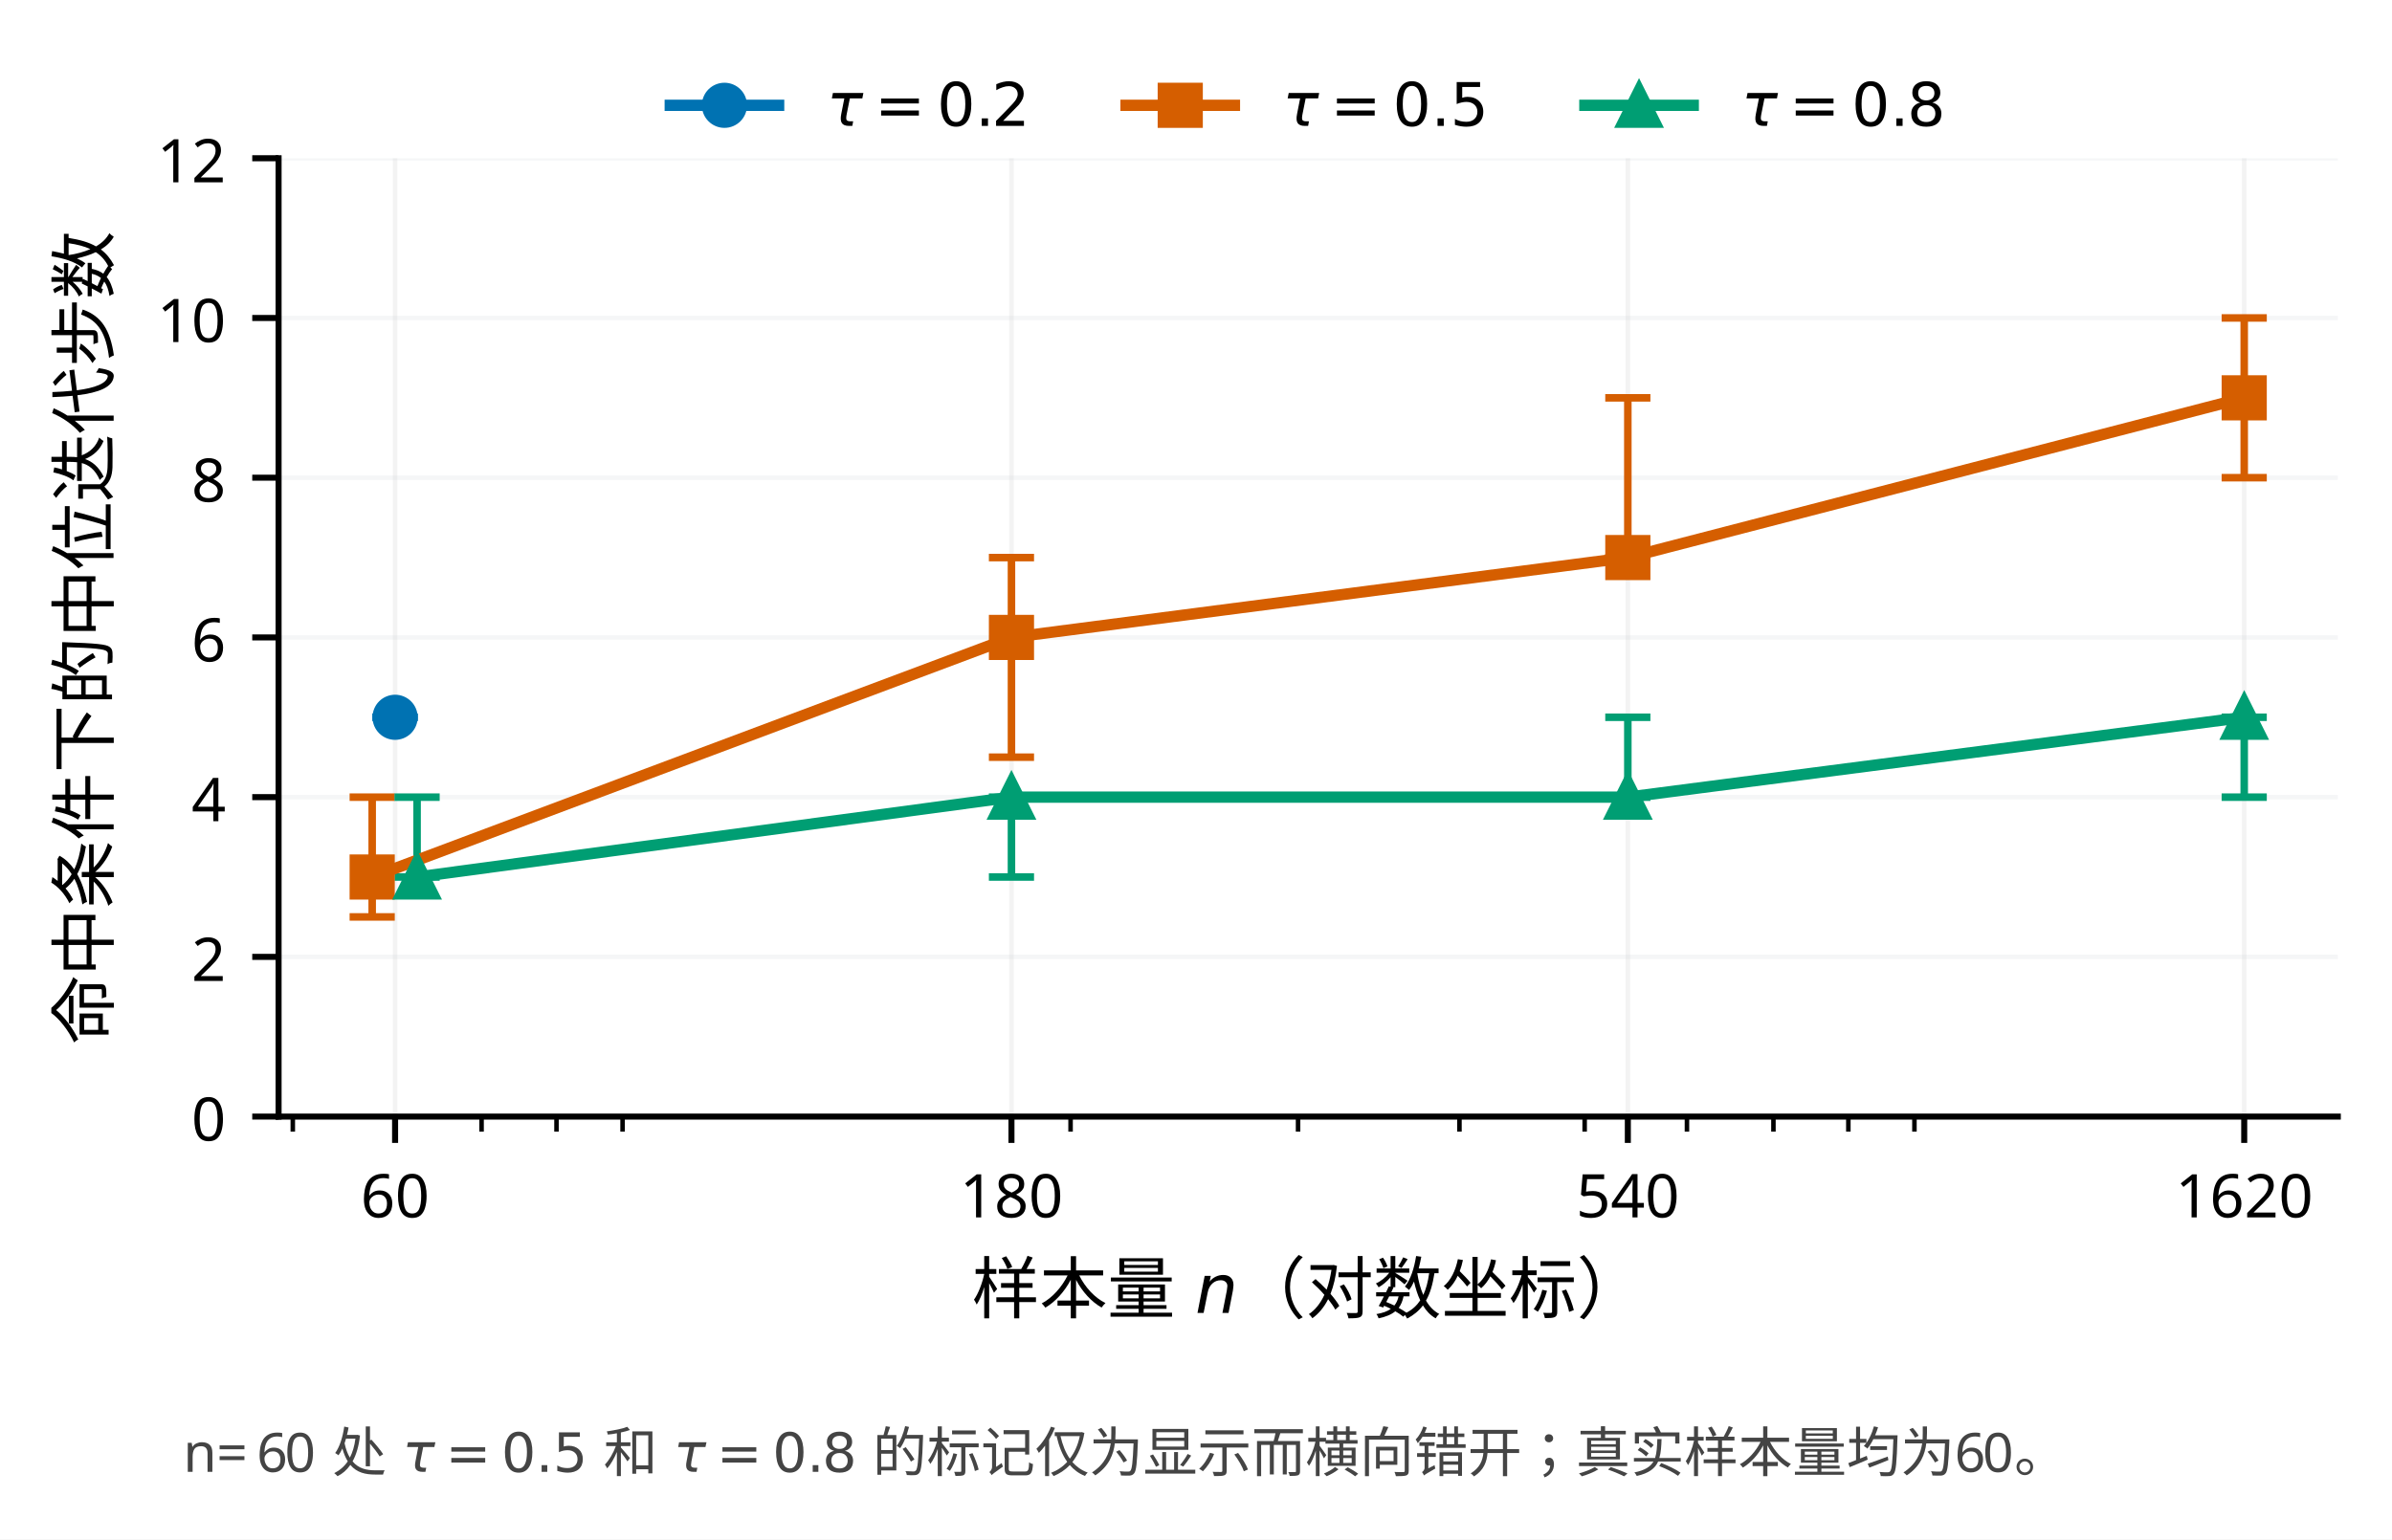
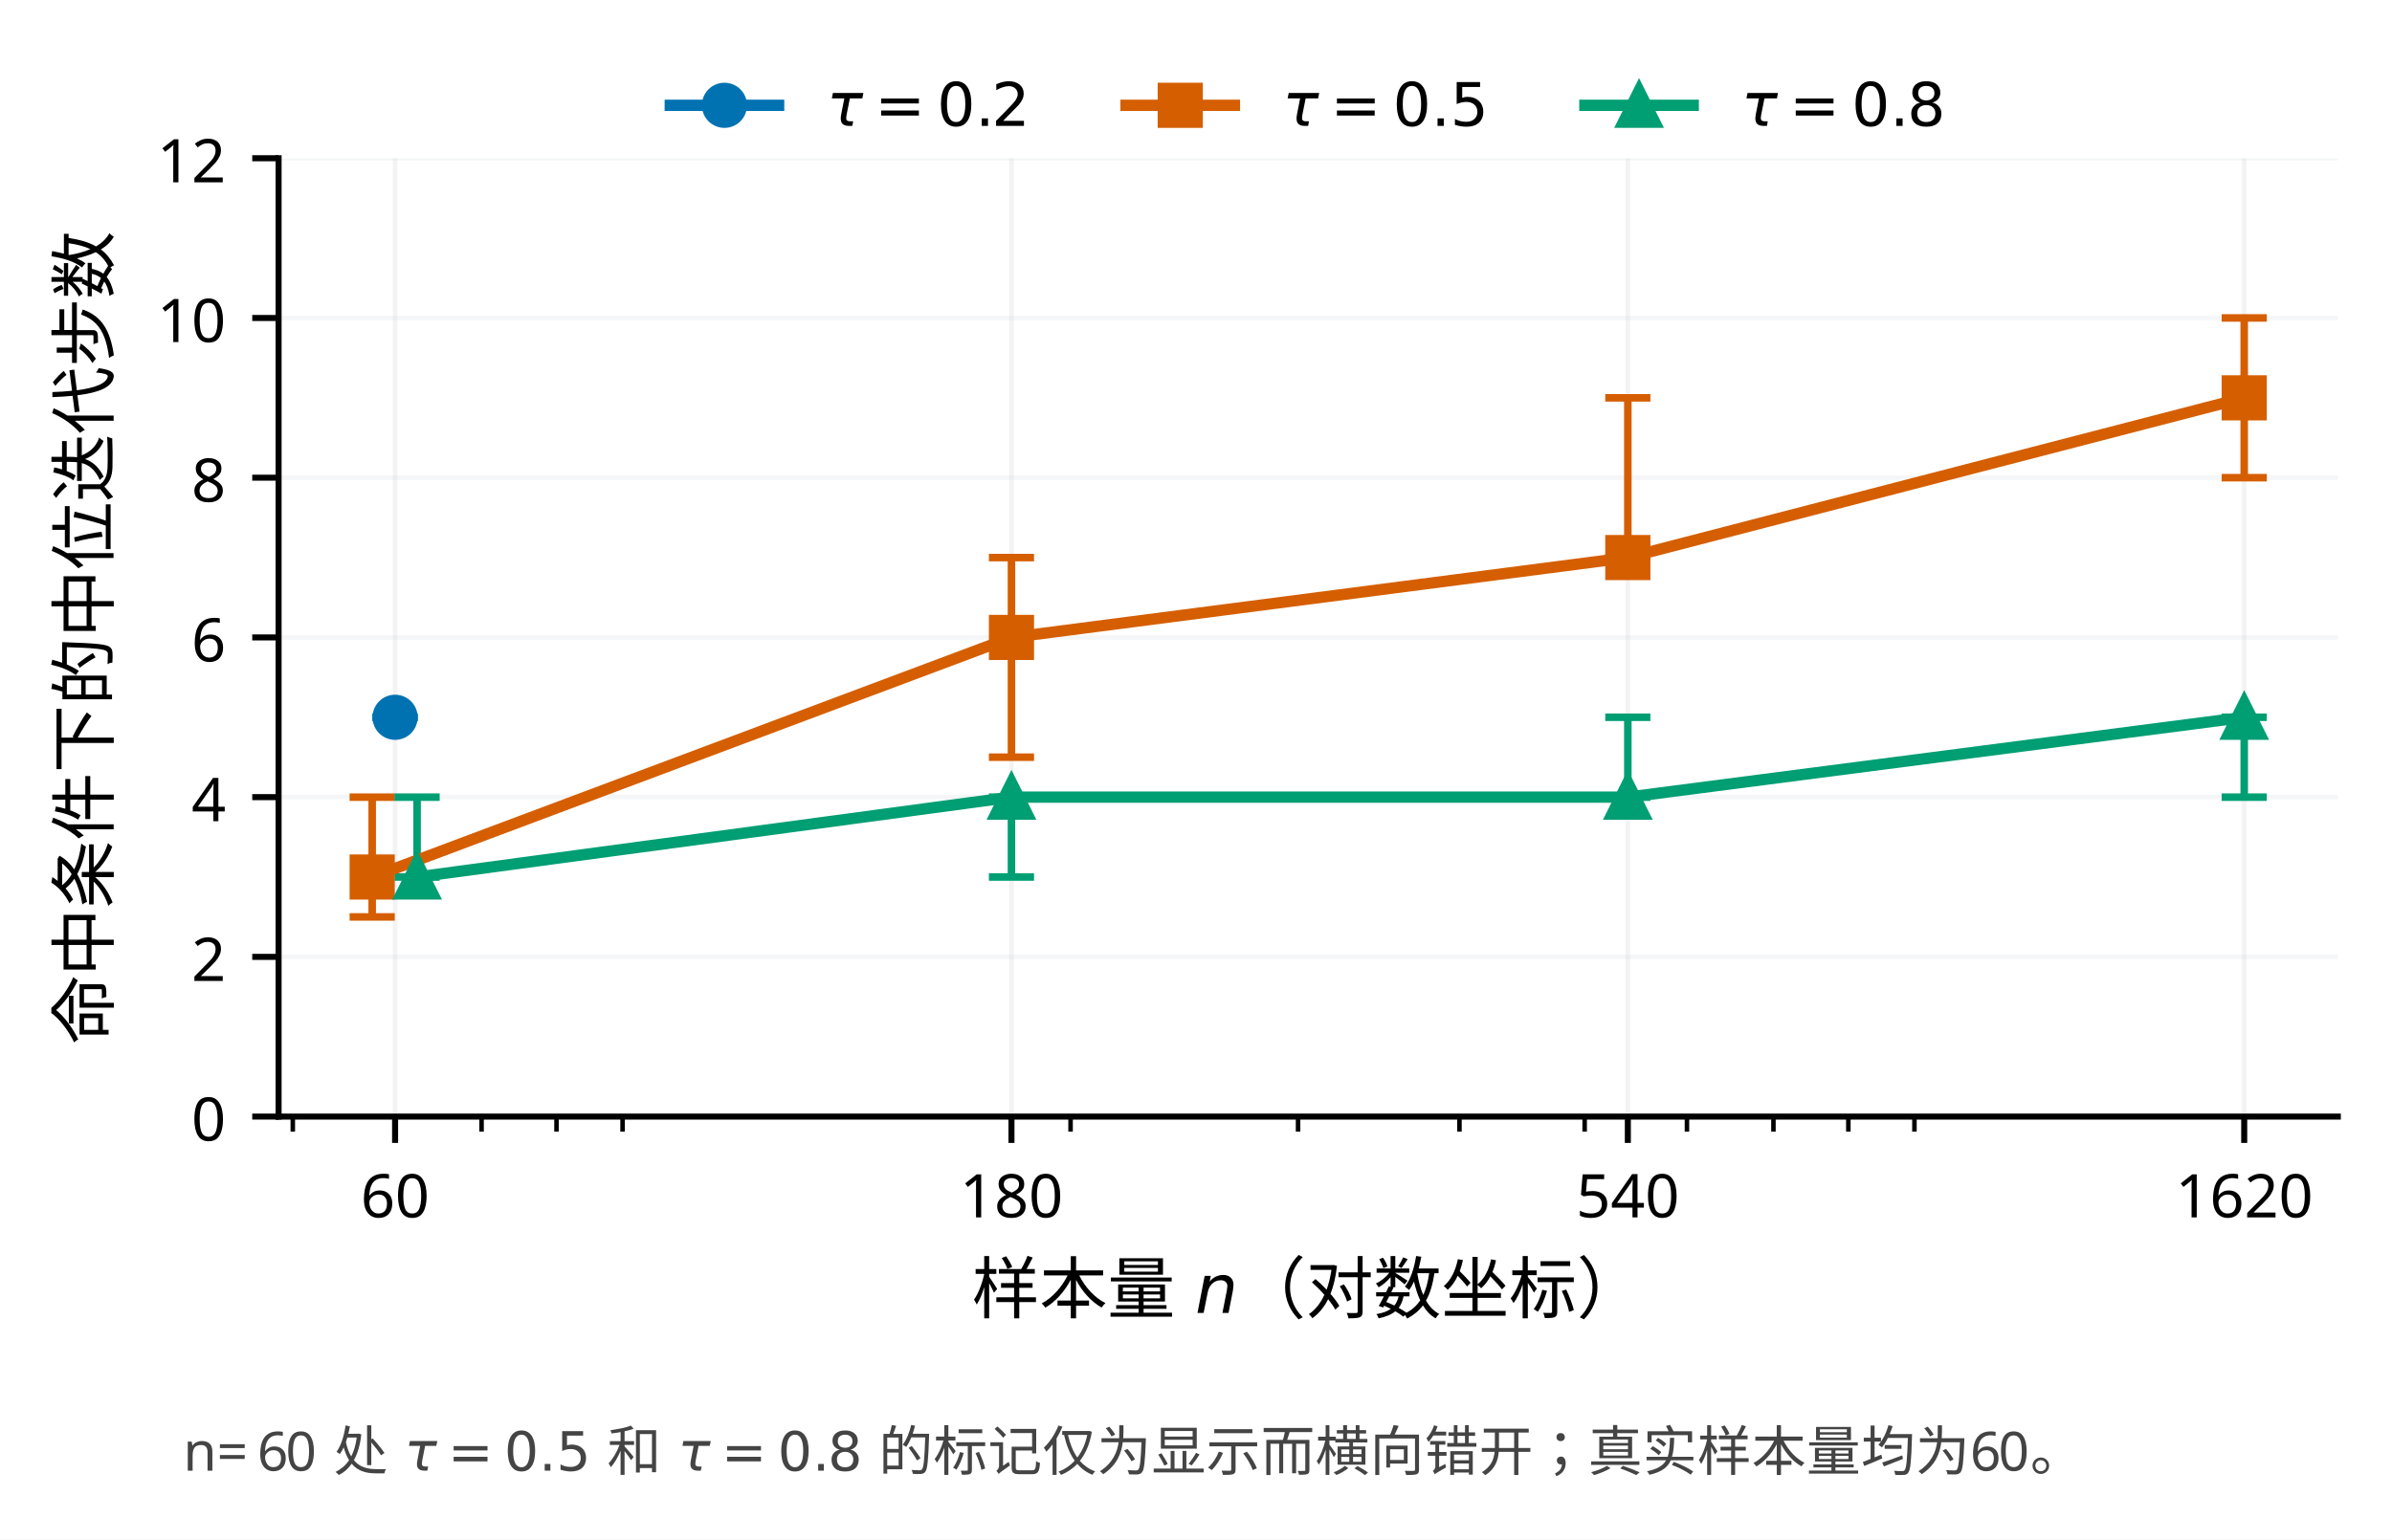
<svg xmlns="http://www.w3.org/2000/svg" xmlns:xlink="http://www.w3.org/1999/xlink" width="317.814pt" height="204.603pt" viewBox="0 0 317.814 204.603" version="1.1">
  <defs>
    <style type="text/css">*{stroke-linejoin: round; stroke-linecap: butt}</style>
  </defs>
  <g id="figure_1">
    <g id="patch_1">
      <path d="M 0 204.603  L 317.814 204.603  L 317.814 0  L 0 0  z " style="fill: #ffffff" />
    </g>
    <g id="axes_1">
      <g id="patch_2">
        <path d="M 37.014 148.4  L 310.614 148.4  L 310.614 21.032  L 37.014 21.032  z " style="fill: #ffffff" />
      </g>
      <g id="matplotlib.axis_1">
        <g id="xtick_1">
          <g id="line2d_1">
-             <path d="M 52.494 148.4  L 52.494 21.032  " clip-path="url(#p881d6d5d20)" style="fill: none; stroke: #b0b0b0; stroke-opacity: 0.16; stroke-width: 0.6; stroke-linecap: square" />
+             <path d="M 52.494 148.4  L 52.494 21.032  " clip-path="url(#p12d67bc6eb)" style="fill: none; stroke: #b0b0b0; stroke-opacity: 0.16; stroke-width: 0.6; stroke-linecap: square" />
          </g>
          <g id="line2d_2">
            <defs>
-               <path id="md33f09dabe" d="M 0 0  L 0 3.5  " style="stroke: #000000; stroke-width: 0.8" />
+               <path id="m58e7861f72" d="M 0 0  L 0 3.5  " style="stroke: #000000; stroke-width: 0.8" />
            </defs>
            <g>
-               <use xlink:href="#md33f09dabe" x="52.494" y="148.4" style="stroke: #000000; stroke-width: 0.8" />
+               <use xlink:href="#m58e7861f72" x="52.494" y="148.4" style="stroke: #000000; stroke-width: 0.8" />
            </g>
          </g>
          <g id="text_1">
            <text style="font-size: 8px; font-family: 'Microsoft YaHei'; text-anchor: middle" x="52.494" y="161.795" transform="rotate(-0 52.49361 161.7945)">60</text>
          </g>
        </g>
        <g id="xtick_2">
          <g id="line2d_3">
-             <path d="M 134.388 148.4  L 134.388 21.032  " clip-path="url(#p881d6d5d20)" style="fill: none; stroke: #b0b0b0; stroke-opacity: 0.16; stroke-width: 0.6; stroke-linecap: square" />
+             <path d="M 134.388 148.4  L 134.388 21.032  " clip-path="url(#p12d67bc6eb)" style="fill: none; stroke: #b0b0b0; stroke-opacity: 0.16; stroke-width: 0.6; stroke-linecap: square" />
          </g>
          <g id="line2d_4">
            <g>
-               <use xlink:href="#md33f09dabe" x="134.388" y="148.4" style="stroke: #000000; stroke-width: 0.8" />
+               <use xlink:href="#m58e7861f72" x="134.388" y="148.4" style="stroke: #000000; stroke-width: 0.8" />
            </g>
          </g>
          <g id="text_2">
            <text style="font-size: 8px; font-family: 'Microsoft YaHei'; text-anchor: middle" x="134.388" y="161.795" transform="rotate(-0 134.3884 161.7945)">180</text>
          </g>
        </g>
        <g id="xtick_3">
          <g id="line2d_5">
-             <path d="M 216.283 148.4  L 216.283 21.032  " clip-path="url(#p881d6d5d20)" style="fill: none; stroke: #b0b0b0; stroke-opacity: 0.16; stroke-width: 0.6; stroke-linecap: square" />
+             <path d="M 216.283 148.4  L 216.283 21.032  " clip-path="url(#p12d67bc6eb)" style="fill: none; stroke: #b0b0b0; stroke-opacity: 0.16; stroke-width: 0.6; stroke-linecap: square" />
          </g>
          <g id="line2d_6">
            <g>
-               <use xlink:href="#md33f09dabe" x="216.283" y="148.4" style="stroke: #000000; stroke-width: 0.8" />
+               <use xlink:href="#m58e7861f72" x="216.283" y="148.4" style="stroke: #000000; stroke-width: 0.8" />
            </g>
          </g>
          <g id="text_3">
            <text style="font-size: 8px; font-family: 'Microsoft YaHei'; text-anchor: middle" x="216.283" y="161.795" transform="rotate(-0 216.2831 161.7945)">540</text>
          </g>
        </g>
        <g id="xtick_4">
          <g id="line2d_7">
-             <path d="M 298.178 148.4  L 298.178 21.032  " clip-path="url(#p881d6d5d20)" style="fill: none; stroke: #b0b0b0; stroke-opacity: 0.16; stroke-width: 0.6; stroke-linecap: square" />
+             <path d="M 298.178 148.4  L 298.178 21.032  " clip-path="url(#p12d67bc6eb)" style="fill: none; stroke: #b0b0b0; stroke-opacity: 0.16; stroke-width: 0.6; stroke-linecap: square" />
          </g>
          <g id="line2d_8">
            <g>
-               <use xlink:href="#md33f09dabe" x="298.178" y="148.4" style="stroke: #000000; stroke-width: 0.8" />
+               <use xlink:href="#m58e7861f72" x="298.178" y="148.4" style="stroke: #000000; stroke-width: 0.8" />
            </g>
          </g>
          <g id="text_4">
            <text style="font-size: 8px; font-family: 'Microsoft YaHei'; text-anchor: middle" x="298.178" y="161.795" transform="rotate(-0 298.1779 161.7945)">1620</text>
          </g>
        </g>
        <g id="xtick_5">
          <g id="line2d_9">
            <defs>
-               <path id="mf9a92ac901" d="M 0 0  L 0 2  " style="stroke: #000000; stroke-width: 0.6" />
+               <path id="m04b118b968" d="M 0 0  L 0 2  " style="stroke: #000000; stroke-width: 0.6" />
            </defs>
            <g>
-               <use xlink:href="#mf9a92ac901" x="38.903" y="148.4" style="stroke: #000000; stroke-width: 0.6" />
+               <use xlink:href="#m04b118b968" x="38.903" y="148.4" style="stroke: #000000; stroke-width: 0.6" />
            </g>
          </g>
        </g>
        <g id="xtick_6">
          <g id="line2d_10">
            <g>
-               <use xlink:href="#mf9a92ac901" x="63.985" y="148.4" style="stroke: #000000; stroke-width: 0.6" />
+               <use xlink:href="#m04b118b968" x="63.985" y="148.4" style="stroke: #000000; stroke-width: 0.6" />
            </g>
          </g>
        </g>
        <g id="xtick_7">
          <g id="line2d_11">
            <g>
-               <use xlink:href="#mf9a92ac901" x="73.939" y="148.4" style="stroke: #000000; stroke-width: 0.6" />
+               <use xlink:href="#m04b118b968" x="73.939" y="148.4" style="stroke: #000000; stroke-width: 0.6" />
            </g>
          </g>
        </g>
        <g id="xtick_8">
          <g id="line2d_12">
            <g>
-               <use xlink:href="#mf9a92ac901" x="82.719" y="148.4" style="stroke: #000000; stroke-width: 0.6" />
+               <use xlink:href="#m04b118b968" x="82.719" y="148.4" style="stroke: #000000; stroke-width: 0.6" />
            </g>
          </g>
        </g>
        <g id="xtick_9">
          <g id="line2d_13">
            <g>
-               <use xlink:href="#mf9a92ac901" x="142.242" y="148.4" style="stroke: #000000; stroke-width: 0.6" />
+               <use xlink:href="#m04b118b968" x="142.242" y="148.4" style="stroke: #000000; stroke-width: 0.6" />
            </g>
          </g>
        </g>
        <g id="xtick_10">
          <g id="line2d_14">
            <g>
-               <use xlink:href="#mf9a92ac901" x="172.467" y="148.4" style="stroke: #000000; stroke-width: 0.6" />
+               <use xlink:href="#m04b118b968" x="172.467" y="148.4" style="stroke: #000000; stroke-width: 0.6" />
            </g>
          </g>
        </g>
        <g id="xtick_11">
          <g id="line2d_15">
            <g>
-               <use xlink:href="#mf9a92ac901" x="193.912" y="148.4" style="stroke: #000000; stroke-width: 0.6" />
+               <use xlink:href="#m04b118b968" x="193.912" y="148.4" style="stroke: #000000; stroke-width: 0.6" />
            </g>
          </g>
        </g>
        <g id="xtick_12">
          <g id="line2d_16">
            <g>
-               <use xlink:href="#mf9a92ac901" x="210.546" y="148.4" style="stroke: #000000; stroke-width: 0.6" />
+               <use xlink:href="#m04b118b968" x="210.546" y="148.4" style="stroke: #000000; stroke-width: 0.6" />
            </g>
          </g>
        </g>
        <g id="xtick_13">
          <g id="line2d_17">
            <g>
-               <use xlink:href="#mf9a92ac901" x="224.137" y="148.4" style="stroke: #000000; stroke-width: 0.6" />
+               <use xlink:href="#m04b118b968" x="224.137" y="148.4" style="stroke: #000000; stroke-width: 0.6" />
            </g>
          </g>
        </g>
        <g id="xtick_14">
          <g id="line2d_18">
            <g>
-               <use xlink:href="#mf9a92ac901" x="235.628" y="148.4" style="stroke: #000000; stroke-width: 0.6" />
+               <use xlink:href="#m04b118b968" x="235.628" y="148.4" style="stroke: #000000; stroke-width: 0.6" />
            </g>
          </g>
        </g>
        <g id="xtick_15">
          <g id="line2d_19">
            <g>
-               <use xlink:href="#mf9a92ac901" x="245.582" y="148.4" style="stroke: #000000; stroke-width: 0.6" />
+               <use xlink:href="#m04b118b968" x="245.582" y="148.4" style="stroke: #000000; stroke-width: 0.6" />
            </g>
          </g>
        </g>
        <g id="xtick_16">
          <g id="line2d_20">
            <g>
-               <use xlink:href="#mf9a92ac901" x="254.362" y="148.4" style="stroke: #000000; stroke-width: 0.6" />
+               <use xlink:href="#m04b118b968" x="254.362" y="148.4" style="stroke: #000000; stroke-width: 0.6" />
            </g>
          </g>
        </g>
        <g id="text_5">
          <g transform="translate(129.1292 174.9776)">
            <text>
              <tspan x="0" y="-0.484" style="font-size: 9px; font-family: 'Microsoft YaHei'">样</tspan>
              <tspan x="9" y="-0.484" style="font-size: 9px; font-family: 'Microsoft YaHei'">本</tspan>
              <tspan x="18" y="-0.484" style="font-size: 9px; font-family: 'Microsoft YaHei'">量</tspan>
              <tspan x="27" y="-0.484" style="font-size: 9px; font-family: 'Microsoft YaHei'"> </tspan>
              <tspan x="35.367" y="-0.484" style="font-size: 9px; font-family: 'Microsoft YaHei'">（</tspan>
              <tspan x="44.367" y="-0.484" style="font-size: 9px; font-family: 'Microsoft YaHei'">对</tspan>
              <tspan x="53.367" y="-0.484" style="font-size: 9px; font-family: 'Microsoft YaHei'">数</tspan>
              <tspan x="62.367" y="-0.484" style="font-size: 9px; font-family: 'Microsoft YaHei'">坐</tspan>
              <tspan x="71.367" y="-0.484" style="font-size: 9px; font-family: 'Microsoft YaHei'">标</tspan>
              <tspan x="80.367" y="-0.484" style="font-size: 9px; font-family: 'Microsoft YaHei'">）</tspan>
              <tspan x="29.663" y="-0.484" style="font-style: oblique; font-size: 9px; font-family: 'DejaVu Sans'">n</tspan>
            </text>
          </g>
        </g>
      </g>
      <g id="matplotlib.axis_2">
        <g id="ytick_1">
          <g id="line2d_21">
-             <path d="M 37.014 148.4  L 310.614 148.4  " clip-path="url(#p881d6d5d20)" style="fill: none; stroke: #bfc5c9; stroke-opacity: 0.16; stroke-width: 0.6; stroke-linecap: square" />
+             <path d="M 37.014 148.4  L 310.614 148.4  " clip-path="url(#p12d67bc6eb)" style="fill: none; stroke: #bfc5c9; stroke-opacity: 0.16; stroke-width: 0.6; stroke-linecap: square" />
          </g>
          <g id="line2d_22">
            <defs>
-               <path id="me7c29c97af" d="M 0 0  L -3.5 0  " style="stroke: #000000; stroke-width: 0.8" />
+               <path id="m3477be8184" d="M 0 0  L -3.5 0  " style="stroke: #000000; stroke-width: 0.8" />
            </defs>
            <g>
-               <use xlink:href="#me7c29c97af" x="37.014" y="148.4" style="stroke: #000000; stroke-width: 0.8" />
+               <use xlink:href="#m3477be8184" x="37.014" y="148.4" style="stroke: #000000; stroke-width: 0.8" />
            </g>
          </g>
          <g id="text_6">
            <text style="font-size: 8px; font-family: 'Microsoft YaHei'; text-anchor: end" x="30.014" y="151.597" transform="rotate(-0 30.01422 151.597)">0</text>
          </g>
        </g>
        <g id="ytick_2">
          <g id="line2d_23">
-             <path d="M 37.014 127.172  L 310.614 127.172  " clip-path="url(#p881d6d5d20)" style="fill: none; stroke: #bfc5c9; stroke-opacity: 0.16; stroke-width: 0.6; stroke-linecap: square" />
+             <path d="M 37.014 127.172  L 310.614 127.172  " clip-path="url(#p12d67bc6eb)" style="fill: none; stroke: #bfc5c9; stroke-opacity: 0.16; stroke-width: 0.6; stroke-linecap: square" />
          </g>
          <g id="line2d_24">
            <g>
-               <use xlink:href="#me7c29c97af" x="37.014" y="127.172" style="stroke: #000000; stroke-width: 0.8" />
+               <use xlink:href="#m3477be8184" x="37.014" y="127.172" style="stroke: #000000; stroke-width: 0.8" />
            </g>
          </g>
          <g id="text_7">
            <text style="font-size: 8px; font-family: 'Microsoft YaHei'; text-anchor: end" x="30.014" y="130.369" transform="rotate(-0 30.01422 130.369)">2</text>
          </g>
        </g>
        <g id="ytick_3">
          <g id="line2d_25">
-             <path d="M 37.014 105.944  L 310.614 105.944  " clip-path="url(#p881d6d5d20)" style="fill: none; stroke: #bfc5c9; stroke-opacity: 0.16; stroke-width: 0.6; stroke-linecap: square" />
+             <path d="M 37.014 105.944  L 310.614 105.944  " clip-path="url(#p12d67bc6eb)" style="fill: none; stroke: #bfc5c9; stroke-opacity: 0.16; stroke-width: 0.6; stroke-linecap: square" />
          </g>
          <g id="line2d_26">
            <g>
-               <use xlink:href="#me7c29c97af" x="37.014" y="105.944" style="stroke: #000000; stroke-width: 0.8" />
+               <use xlink:href="#m3477be8184" x="37.014" y="105.944" style="stroke: #000000; stroke-width: 0.8" />
            </g>
          </g>
          <g id="text_8">
            <text style="font-size: 8px; font-family: 'Microsoft YaHei'; text-anchor: end" x="30.014" y="109.141" transform="rotate(-0 30.01422 109.141)">4</text>
          </g>
        </g>
        <g id="ytick_4">
          <g id="line2d_27">
-             <path d="M 37.014 84.716  L 310.614 84.716  " clip-path="url(#p881d6d5d20)" style="fill: none; stroke: #bfc5c9; stroke-opacity: 0.16; stroke-width: 0.6; stroke-linecap: square" />
+             <path d="M 37.014 84.716  L 310.614 84.716  " clip-path="url(#p12d67bc6eb)" style="fill: none; stroke: #bfc5c9; stroke-opacity: 0.16; stroke-width: 0.6; stroke-linecap: square" />
          </g>
          <g id="line2d_28">
            <g>
-               <use xlink:href="#me7c29c97af" x="37.014" y="84.716" style="stroke: #000000; stroke-width: 0.8" />
+               <use xlink:href="#m3477be8184" x="37.014" y="84.716" style="stroke: #000000; stroke-width: 0.8" />
            </g>
          </g>
          <g id="text_9">
            <text style="font-size: 8px; font-family: 'Microsoft YaHei'; text-anchor: end" x="30.014" y="87.913" transform="rotate(-0 30.01422 87.91302)">6</text>
          </g>
        </g>
        <g id="ytick_5">
          <g id="line2d_29">
-             <path d="M 37.014 63.488  L 310.614 63.488  " clip-path="url(#p881d6d5d20)" style="fill: none; stroke: #bfc5c9; stroke-opacity: 0.16; stroke-width: 0.6; stroke-linecap: square" />
+             <path d="M 37.014 63.488  L 310.614 63.488  " clip-path="url(#p12d67bc6eb)" style="fill: none; stroke: #bfc5c9; stroke-opacity: 0.16; stroke-width: 0.6; stroke-linecap: square" />
          </g>
          <g id="line2d_30">
            <g>
-               <use xlink:href="#me7c29c97af" x="37.014" y="63.488" style="stroke: #000000; stroke-width: 0.8" />
+               <use xlink:href="#m3477be8184" x="37.014" y="63.488" style="stroke: #000000; stroke-width: 0.8" />
            </g>
          </g>
          <g id="text_10">
            <text style="font-size: 8px; font-family: 'Microsoft YaHei'; text-anchor: end" x="30.014" y="66.685" transform="rotate(-0 30.01422 66.68502)">8</text>
          </g>
        </g>
        <g id="ytick_6">
          <g id="line2d_31">
-             <path d="M 37.014 42.26  L 310.614 42.26  " clip-path="url(#p881d6d5d20)" style="fill: none; stroke: #bfc5c9; stroke-opacity: 0.16; stroke-width: 0.6; stroke-linecap: square" />
+             <path d="M 37.014 42.26  L 310.614 42.26  " clip-path="url(#p12d67bc6eb)" style="fill: none; stroke: #bfc5c9; stroke-opacity: 0.16; stroke-width: 0.6; stroke-linecap: square" />
          </g>
          <g id="line2d_32">
            <g>
-               <use xlink:href="#me7c29c97af" x="37.014" y="42.26" style="stroke: #000000; stroke-width: 0.8" />
+               <use xlink:href="#m3477be8184" x="37.014" y="42.26" style="stroke: #000000; stroke-width: 0.8" />
            </g>
          </g>
          <g id="text_11">
            <text style="font-size: 8px; font-family: 'Microsoft YaHei'; text-anchor: end" x="30.014" y="45.457" transform="rotate(-0 30.01422 45.45702)">10</text>
          </g>
        </g>
        <g id="ytick_7">
          <g id="line2d_33">
-             <path d="M 37.014 21.032  L 310.614 21.032  " clip-path="url(#p881d6d5d20)" style="fill: none; stroke: #bfc5c9; stroke-opacity: 0.16; stroke-width: 0.6; stroke-linecap: square" />
+             <path d="M 37.014 21.032  L 310.614 21.032  " clip-path="url(#p12d67bc6eb)" style="fill: none; stroke: #bfc5c9; stroke-opacity: 0.16; stroke-width: 0.6; stroke-linecap: square" />
          </g>
          <g id="line2d_34">
            <g>
-               <use xlink:href="#me7c29c97af" x="37.014" y="21.032" style="stroke: #000000; stroke-width: 0.8" />
+               <use xlink:href="#m3477be8184" x="37.014" y="21.032" style="stroke: #000000; stroke-width: 0.8" />
            </g>
          </g>
          <g id="text_12">
            <text style="font-size: 8px; font-family: 'Microsoft YaHei'; text-anchor: end" x="30.014" y="24.229" transform="rotate(-0 30.01422 24.22902)">12</text>
          </g>
        </g>
        <g id="text_13">
          <text style="font-size: 9px; font-family: 'Microsoft YaHei'; text-anchor: middle" x="14.394" y="84.716" transform="rotate(-90 14.39438 84.71552)">命中条件下的中位迭代步数</text>
        </g>
      </g>
      <g id="LineCollection_1">
-         <path d="M 52.494 95.33  L 52.494 95.33  " clip-path="url(#p881d6d5d20)" style="fill: none; stroke: #0072b2" />
+         <path d="M 52.494 95.33  L 52.494 95.33  " clip-path="url(#p12d67bc6eb)" style="fill: none; stroke: #0072b2" />
      </g>
      <g id="line2d_35">
        <defs>
-           <path id="mabf04f27eb" d="M 3 0  L -3 -0  " style="stroke: #0072b2" />
-         </defs>
-         <g clip-path="url(#p881d6d5d20)">
-           <use xlink:href="#mabf04f27eb" x="52.494" y="95.33" style="fill: #1f77b4; stroke: #0072b2" />
+           <path id="m05355630b2" d="M 3 0  L -3 -0  " style="stroke: #0072b2" />
+         </defs>
+         <g clip-path="url(#p12d67bc6eb)">
+           <use xlink:href="#m05355630b2" x="52.494" y="95.33" style="fill: #1f77b4; stroke: #0072b2" />
        </g>
      </g>
      <g id="line2d_36">
-         <g clip-path="url(#p881d6d5d20)">
-           <use xlink:href="#mabf04f27eb" x="52.494" y="95.33" style="fill: #1f77b4; stroke: #0072b2" />
+         <g clip-path="url(#p12d67bc6eb)">
+           <use xlink:href="#m05355630b2" x="52.494" y="95.33" style="fill: #1f77b4; stroke: #0072b2" />
        </g>
      </g>
      <g id="LineCollection_2">
-         <path d="M 49.451 121.865  L 49.451 105.944  " clip-path="url(#p881d6d5d20)" style="fill: none; stroke: #d55e00" />
-         <path d="M 134.388 100.637  L 134.388 74.102  " clip-path="url(#p881d6d5d20)" style="fill: none; stroke: #d55e00" />
-         <path d="M 216.283 74.102  L 216.283 52.874  " clip-path="url(#p881d6d5d20)" style="fill: none; stroke: #d55e00" />
-         <path d="M 298.178 63.488  L 298.178 42.26  " clip-path="url(#p881d6d5d20)" style="fill: none; stroke: #d55e00" />
+         <path d="M 49.451 121.865  L 49.451 105.944  " clip-path="url(#p12d67bc6eb)" style="fill: none; stroke: #d55e00" />
+         <path d="M 134.388 100.637  L 134.388 74.102  " clip-path="url(#p12d67bc6eb)" style="fill: none; stroke: #d55e00" />
+         <path d="M 216.283 74.102  L 216.283 52.874  " clip-path="url(#p12d67bc6eb)" style="fill: none; stroke: #d55e00" />
+         <path d="M 298.178 63.488  L 298.178 42.26  " clip-path="url(#p12d67bc6eb)" style="fill: none; stroke: #d55e00" />
      </g>
      <g id="line2d_37">
        <defs>
-           <path id="ma440f7fdab" d="M 3 0  L -3 -0  " style="stroke: #d55e00" />
-         </defs>
-         <g clip-path="url(#p881d6d5d20)">
-           <use xlink:href="#ma440f7fdab" x="49.451" y="121.865" style="fill: #1f77b4; stroke: #d55e00" />
-           <use xlink:href="#ma440f7fdab" x="134.388" y="100.637" style="fill: #1f77b4; stroke: #d55e00" />
-           <use xlink:href="#ma440f7fdab" x="216.283" y="74.102" style="fill: #1f77b4; stroke: #d55e00" />
-           <use xlink:href="#ma440f7fdab" x="298.178" y="63.488" style="fill: #1f77b4; stroke: #d55e00" />
+           <path id="m05f8de9c8a" d="M 3 0  L -3 -0  " style="stroke: #d55e00" />
+         </defs>
+         <g clip-path="url(#p12d67bc6eb)">
+           <use xlink:href="#m05f8de9c8a" x="49.451" y="121.865" style="fill: #1f77b4; stroke: #d55e00" />
+           <use xlink:href="#m05f8de9c8a" x="134.388" y="100.637" style="fill: #1f77b4; stroke: #d55e00" />
+           <use xlink:href="#m05f8de9c8a" x="216.283" y="74.102" style="fill: #1f77b4; stroke: #d55e00" />
+           <use xlink:href="#m05f8de9c8a" x="298.178" y="63.488" style="fill: #1f77b4; stroke: #d55e00" />
        </g>
      </g>
      <g id="line2d_38">
-         <g clip-path="url(#p881d6d5d20)">
-           <use xlink:href="#ma440f7fdab" x="49.451" y="105.944" style="fill: #1f77b4; stroke: #d55e00" />
-           <use xlink:href="#ma440f7fdab" x="134.388" y="74.102" style="fill: #1f77b4; stroke: #d55e00" />
-           <use xlink:href="#ma440f7fdab" x="216.283" y="52.874" style="fill: #1f77b4; stroke: #d55e00" />
-           <use xlink:href="#ma440f7fdab" x="298.178" y="42.26" style="fill: #1f77b4; stroke: #d55e00" />
+         <g clip-path="url(#p12d67bc6eb)">
+           <use xlink:href="#m05f8de9c8a" x="49.451" y="105.944" style="fill: #1f77b4; stroke: #d55e00" />
+           <use xlink:href="#m05f8de9c8a" x="134.388" y="74.102" style="fill: #1f77b4; stroke: #d55e00" />
+           <use xlink:href="#m05f8de9c8a" x="216.283" y="52.874" style="fill: #1f77b4; stroke: #d55e00" />
+           <use xlink:href="#m05f8de9c8a" x="298.178" y="42.26" style="fill: #1f77b4; stroke: #d55e00" />
        </g>
      </g>
      <g id="LineCollection_3">
-         <path d="M 55.417 116.558  L 55.417 105.944  " clip-path="url(#p881d6d5d20)" style="fill: none; stroke: #009e73" />
-         <path d="M 134.388 116.558  L 134.388 105.944  " clip-path="url(#p881d6d5d20)" style="fill: none; stroke: #009e73" />
-         <path d="M 216.283 105.944  L 216.283 95.33  " clip-path="url(#p881d6d5d20)" style="fill: none; stroke: #009e73" />
-         <path d="M 298.178 105.944  L 298.178 95.33  " clip-path="url(#p881d6d5d20)" style="fill: none; stroke: #009e73" />
+         <path d="M 55.417 116.558  L 55.417 105.944  " clip-path="url(#p12d67bc6eb)" style="fill: none; stroke: #009e73" />
+         <path d="M 134.388 116.558  L 134.388 105.944  " clip-path="url(#p12d67bc6eb)" style="fill: none; stroke: #009e73" />
+         <path d="M 216.283 105.944  L 216.283 95.33  " clip-path="url(#p12d67bc6eb)" style="fill: none; stroke: #009e73" />
+         <path d="M 298.178 105.944  L 298.178 95.33  " clip-path="url(#p12d67bc6eb)" style="fill: none; stroke: #009e73" />
      </g>
      <g id="line2d_39">
        <defs>
-           <path id="m661db15c17" d="M 3 0  L -3 -0  " style="stroke: #009e73" />
-         </defs>
-         <g clip-path="url(#p881d6d5d20)">
-           <use xlink:href="#m661db15c17" x="55.417" y="116.558" style="fill: #1f77b4; stroke: #009e73" />
-           <use xlink:href="#m661db15c17" x="134.388" y="116.558" style="fill: #1f77b4; stroke: #009e73" />
-           <use xlink:href="#m661db15c17" x="216.283" y="105.944" style="fill: #1f77b4; stroke: #009e73" />
-           <use xlink:href="#m661db15c17" x="298.178" y="105.944" style="fill: #1f77b4; stroke: #009e73" />
+           <path id="m1ef1e06ab6" d="M 3 0  L -3 -0  " style="stroke: #009e73" />
+         </defs>
+         <g clip-path="url(#p12d67bc6eb)">
+           <use xlink:href="#m1ef1e06ab6" x="55.417" y="116.558" style="fill: #1f77b4; stroke: #009e73" />
+           <use xlink:href="#m1ef1e06ab6" x="134.388" y="116.558" style="fill: #1f77b4; stroke: #009e73" />
+           <use xlink:href="#m1ef1e06ab6" x="216.283" y="105.944" style="fill: #1f77b4; stroke: #009e73" />
+           <use xlink:href="#m1ef1e06ab6" x="298.178" y="105.944" style="fill: #1f77b4; stroke: #009e73" />
        </g>
      </g>
      <g id="line2d_40">
-         <g clip-path="url(#p881d6d5d20)">
-           <use xlink:href="#m661db15c17" x="55.417" y="105.944" style="fill: #1f77b4; stroke: #009e73" />
-           <use xlink:href="#m661db15c17" x="134.388" y="105.944" style="fill: #1f77b4; stroke: #009e73" />
-           <use xlink:href="#m661db15c17" x="216.283" y="95.33" style="fill: #1f77b4; stroke: #009e73" />
-           <use xlink:href="#m661db15c17" x="298.178" y="95.33" style="fill: #1f77b4; stroke: #009e73" />
+         <g clip-path="url(#p12d67bc6eb)">
+           <use xlink:href="#m1ef1e06ab6" x="55.417" y="105.944" style="fill: #1f77b4; stroke: #009e73" />
+           <use xlink:href="#m1ef1e06ab6" x="134.388" y="105.944" style="fill: #1f77b4; stroke: #009e73" />
+           <use xlink:href="#m1ef1e06ab6" x="216.283" y="95.33" style="fill: #1f77b4; stroke: #009e73" />
+           <use xlink:href="#m1ef1e06ab6" x="298.178" y="95.33" style="fill: #1f77b4; stroke: #009e73" />
        </g>
      </g>
      <g id="patch_3">
        <path d="M 37.014 148.4  L 37.014 21.032  " style="fill: none; stroke: #000000; stroke-width: 0.8; stroke-linejoin: miter; stroke-linecap: square" />
      </g>
      <g id="patch_4">
        <path d="M 37.014 148.4  L 310.614 148.4  " style="fill: none; stroke: #000000; stroke-width: 0.8; stroke-linejoin: miter; stroke-linecap: square" />
      </g>
      <g id="line2d_41">
-         <path d="M 52.494 95.33  " clip-path="url(#p881d6d5d20)" style="fill: none; stroke: #0072b2; stroke-width: 1.5; stroke-linecap: square" />
-         <defs>
-           <path id="m563a3dd550" d="M 0 2.5  C 0.663 2.5 1.299 2.237 1.768 1.768  C 2.237 1.299 2.5 0.663 2.5 0  C 2.5 -0.663 2.237 -1.299 1.768 -1.768  C 1.299 -2.237 0.663 -2.5 0 -2.5  C -0.663 -2.5 -1.299 -2.237 -1.768 -1.768  C -2.237 -1.299 -2.5 -0.663 -2.5 0  C -2.5 0.663 -2.237 1.299 -1.768 1.768  C -1.299 2.237 -0.663 2.5 0 2.5  z " style="stroke: #0072b2" />
-         </defs>
-         <g clip-path="url(#p881d6d5d20)">
-           <use xlink:href="#m563a3dd550" x="52.494" y="95.33" style="fill: #0072b2; stroke: #0072b2" />
+         <path d="M 52.494 95.33  " clip-path="url(#p12d67bc6eb)" style="fill: none; stroke: #0072b2; stroke-width: 1.5; stroke-linecap: square" />
+         <defs>
+           <path id="m197d43c54c" d="M 0 2.5  C 0.663 2.5 1.299 2.237 1.768 1.768  C 2.237 1.299 2.5 0.663 2.5 0  C 2.5 -0.663 2.237 -1.299 1.768 -1.768  C 1.299 -2.237 0.663 -2.5 0 -2.5  C -0.663 -2.5 -1.299 -2.237 -1.768 -1.768  C -2.237 -1.299 -2.5 -0.663 -2.5 0  C -2.5 0.663 -2.237 1.299 -1.768 1.768  C -1.299 2.237 -0.663 2.5 0 2.5  z " style="stroke: #0072b2" />
+         </defs>
+         <g clip-path="url(#p12d67bc6eb)">
+           <use xlink:href="#m197d43c54c" x="52.494" y="95.33" style="fill: #0072b2; stroke: #0072b2" />
        </g>
      </g>
      <g id="line2d_42">
-         <path d="M 49.451 116.558  L 134.388 84.716  L 216.283 74.102  L 298.178 52.874  " clip-path="url(#p881d6d5d20)" style="fill: none; stroke: #d55e00; stroke-width: 1.5; stroke-linecap: square" />
-         <defs>
-           <path id="m1ed078c05b" d="M -2.5 2.5  L 2.5 2.5  L 2.5 -2.5  L -2.5 -2.5  z " style="stroke: #d55e00; stroke-linejoin: miter" />
-         </defs>
-         <g clip-path="url(#p881d6d5d20)">
-           <use xlink:href="#m1ed078c05b" x="49.451" y="116.558" style="fill: #d55e00; stroke: #d55e00; stroke-linejoin: miter" />
-           <use xlink:href="#m1ed078c05b" x="134.388" y="84.716" style="fill: #d55e00; stroke: #d55e00; stroke-linejoin: miter" />
-           <use xlink:href="#m1ed078c05b" x="216.283" y="74.102" style="fill: #d55e00; stroke: #d55e00; stroke-linejoin: miter" />
-           <use xlink:href="#m1ed078c05b" x="298.178" y="52.874" style="fill: #d55e00; stroke: #d55e00; stroke-linejoin: miter" />
+         <path d="M 49.451 116.558  L 134.388 84.716  L 216.283 74.102  L 298.178 52.874  " clip-path="url(#p12d67bc6eb)" style="fill: none; stroke: #d55e00; stroke-width: 1.5; stroke-linecap: square" />
+         <defs>
+           <path id="m7daf17b1a4" d="M -2.5 2.5  L 2.5 2.5  L 2.5 -2.5  L -2.5 -2.5  z " style="stroke: #d55e00; stroke-linejoin: miter" />
+         </defs>
+         <g clip-path="url(#p12d67bc6eb)">
+           <use xlink:href="#m7daf17b1a4" x="49.451" y="116.558" style="fill: #d55e00; stroke: #d55e00; stroke-linejoin: miter" />
+           <use xlink:href="#m7daf17b1a4" x="134.388" y="84.716" style="fill: #d55e00; stroke: #d55e00; stroke-linejoin: miter" />
+           <use xlink:href="#m7daf17b1a4" x="216.283" y="74.102" style="fill: #d55e00; stroke: #d55e00; stroke-linejoin: miter" />
+           <use xlink:href="#m7daf17b1a4" x="298.178" y="52.874" style="fill: #d55e00; stroke: #d55e00; stroke-linejoin: miter" />
        </g>
      </g>
      <g id="line2d_43">
-         <path d="M 55.417 116.558  L 134.388 105.944  L 216.283 105.944  L 298.178 95.33  " clip-path="url(#p881d6d5d20)" style="fill: none; stroke: #009e73; stroke-width: 1.5; stroke-linecap: square" />
-         <defs>
-           <path id="m6b90c1bd8d" d="M 0 -2.5  L -2.5 2.5  L 2.5 2.5  z " style="stroke: #009e73; stroke-linejoin: miter" />
-         </defs>
-         <g clip-path="url(#p881d6d5d20)">
-           <use xlink:href="#m6b90c1bd8d" x="55.417" y="116.558" style="fill: #009e73; stroke: #009e73; stroke-linejoin: miter" />
-           <use xlink:href="#m6b90c1bd8d" x="134.388" y="105.944" style="fill: #009e73; stroke: #009e73; stroke-linejoin: miter" />
-           <use xlink:href="#m6b90c1bd8d" x="216.283" y="105.944" style="fill: #009e73; stroke: #009e73; stroke-linejoin: miter" />
-           <use xlink:href="#m6b90c1bd8d" x="298.178" y="95.33" style="fill: #009e73; stroke: #009e73; stroke-linejoin: miter" />
+         <path d="M 55.417 116.558  L 134.388 105.944  L 216.283 105.944  L 298.178 95.33  " clip-path="url(#p12d67bc6eb)" style="fill: none; stroke: #009e73; stroke-width: 1.5; stroke-linecap: square" />
+         <defs>
+           <path id="m1a67be8d08" d="M 0 -2.5  L -2.5 2.5  L 2.5 2.5  z " style="stroke: #009e73; stroke-linejoin: miter" />
+         </defs>
+         <g clip-path="url(#p12d67bc6eb)">
+           <use xlink:href="#m1a67be8d08" x="55.417" y="116.558" style="fill: #009e73; stroke: #009e73; stroke-linejoin: miter" />
+           <use xlink:href="#m1a67be8d08" x="134.388" y="105.944" style="fill: #009e73; stroke: #009e73; stroke-linejoin: miter" />
+           <use xlink:href="#m1a67be8d08" x="216.283" y="105.944" style="fill: #009e73; stroke: #009e73; stroke-linejoin: miter" />
+           <use xlink:href="#m1a67be8d08" x="298.178" y="95.33" style="fill: #009e73; stroke: #009e73; stroke-linejoin: miter" />
        </g>
      </g>
      <g id="legend_1">
        <g id="line2d_44">
          <path d="M 89.054 13.995  L 96.254 13.995  L 103.454 13.995  " style="fill: none; stroke: #0072b2; stroke-width: 1.5; stroke-linecap: square" />
          <g>
-             <use xlink:href="#m563a3dd550" x="96.254" y="13.995" style="fill: #0072b2; stroke: #0072b2" />
+             <use xlink:href="#m197d43c54c" x="96.254" y="13.995" style="fill: #0072b2; stroke: #0072b2" />
          </g>
        </g>
        <g id="text_14">
          <g transform="translate(109.8542 16.795)">
            <text>
              <tspan x="0" y="-0.062" style="font-style: oblique; font-size: 8px; font-family: 'DejaVu Sans'">τ</tspan>
              <tspan x="6.375" y="-0.062" style="font-size: 8px; font-family: 'DejaVu Sans'">=</tspan>
              <tspan x="14.637" y="-0.062" style="font-size: 8px; font-family: 'DejaVu Sans'">0</tspan>
              <tspan x="19.727" y="-0.062" style="font-size: 8px; font-family: 'DejaVu Sans'">.</tspan>
              <tspan x="21.895" y="-0.062" style="font-size: 8px; font-family: 'DejaVu Sans'">2</tspan>
            </text>
          </g>
        </g>
        <g id="line2d_45">
          <path d="M 149.614 13.995  L 156.814 13.995  L 164.014 13.995  " style="fill: none; stroke: #d55e00; stroke-width: 1.5; stroke-linecap: square" />
          <g>
-             <use xlink:href="#m1ed078c05b" x="156.814" y="13.995" style="fill: #d55e00; stroke: #d55e00; stroke-linejoin: miter" />
+             <use xlink:href="#m7daf17b1a4" x="156.814" y="13.995" style="fill: #d55e00; stroke: #d55e00; stroke-linejoin: miter" />
          </g>
        </g>
        <g id="text_15">
          <g transform="translate(170.4142 16.795)">
            <text>
              <tspan x="0" y="-0.062" style="font-style: oblique; font-size: 8px; font-family: 'DejaVu Sans'">τ</tspan>
              <tspan x="6.375" y="-0.062" style="font-size: 8px; font-family: 'DejaVu Sans'">=</tspan>
              <tspan x="14.637" y="-0.062" style="font-size: 8px; font-family: 'DejaVu Sans'">0</tspan>
              <tspan x="19.727" y="-0.062" style="font-size: 8px; font-family: 'DejaVu Sans'">.</tspan>
              <tspan x="22.27" y="-0.062" style="font-size: 8px; font-family: 'DejaVu Sans'">5</tspan>
            </text>
          </g>
        </g>
        <g id="line2d_46">
          <path d="M 210.574 13.995  L 217.774 13.995  L 224.974 13.995  " style="fill: none; stroke: #009e73; stroke-width: 1.5; stroke-linecap: square" />
          <g>
-             <use xlink:href="#m6b90c1bd8d" x="217.774" y="13.995" style="fill: #009e73; stroke: #009e73; stroke-linejoin: miter" />
+             <use xlink:href="#m1a67be8d08" x="217.774" y="13.995" style="fill: #009e73; stroke: #009e73; stroke-linejoin: miter" />
          </g>
        </g>
        <g id="text_16">
          <g transform="translate(231.3742 16.795)">
            <text>
              <tspan x="0" y="-0.062" style="font-style: oblique; font-size: 8px; font-family: 'DejaVu Sans'">τ</tspan>
              <tspan x="6.375" y="-0.062" style="font-size: 8px; font-family: 'DejaVu Sans'">=</tspan>
              <tspan x="14.637" y="-0.062" style="font-size: 8px; font-family: 'DejaVu Sans'">0</tspan>
              <tspan x="19.727" y="-0.062" style="font-size: 8px; font-family: 'DejaVu Sans'">.</tspan>
              <tspan x="22.02" y="-0.062" style="font-size: 8px; font-family: 'DejaVu Sans'">8</tspan>
            </text>
          </g>
        </g>
      </g>
    </g>
    <g id="text_17">
      <g style="fill: #444444" transform="translate(24.34222 195.6135)">
        <text>
-           <tspan x="0" y="-0" style="font-size: 7.2px; font-family: 'Microsoft YaHei'; fill: #444444">n</tspan>
-           <tspan x="4.429" y="-0" style="font-size: 7.2px; font-family: 'Microsoft YaHei'; fill: #444444">=</tspan>
-           <tspan x="9.76" y="-0" style="font-size: 7.2px; font-family: 'Microsoft YaHei'; fill: #444444">6</tspan>
-           <tspan x="13.475" y="-0" style="font-size: 7.2px; font-family: 'Microsoft YaHei'; fill: #444444">0</tspan>
-           <tspan x="17.69" y="-0" style="font-size: 7.2px; font-family: 'Microsoft YaHei'; fill: #444444"> </tspan>
-           <tspan x="19.817" y="-0" style="font-size: 7.2px; font-family: 'Microsoft YaHei'; fill: #444444">处</tspan>
-           <tspan x="27.004" y="-0" style="font-size: 7.2px; font-family: 'Microsoft YaHei'; fill: #444444"> </tspan>
-           <tspan x="53.712" y="-0" style="font-size: 7.2px; font-family: 'Microsoft YaHei'; fill: #444444"> </tspan>
-           <tspan x="55.838" y="-0" style="font-size: 7.2px; font-family: 'Microsoft YaHei'; fill: #444444">和</tspan>
-           <tspan x="63.026" y="-0" style="font-size: 7.2px; font-family: 'Microsoft YaHei'; fill: #444444"> </tspan>
-           <tspan x="89.483" y="-0" style="font-size: 7.2px; font-family: 'Microsoft YaHei'; fill: #444444"> </tspan>
-           <tspan x="91.61" y="-0" style="font-size: 7.2px; font-family: 'Microsoft YaHei'; fill: #444444">的</tspan>
-           <tspan x="98.798" y="-0" style="font-size: 7.2px; font-family: 'Microsoft YaHei'; fill: #444444">标</tspan>
-           <tspan x="105.985" y="-0" style="font-size: 7.2px; font-family: 'Microsoft YaHei'; fill: #444444">记</tspan>
-           <tspan x="113.173" y="-0" style="font-size: 7.2px; font-family: 'Microsoft YaHei'; fill: #444444">仅</tspan>
-           <tspan x="120.36" y="-0" style="font-size: 7.2px; font-family: 'Microsoft YaHei'; fill: #444444">为</tspan>
-           <tspan x="127.548" y="-0" style="font-size: 7.2px; font-family: 'Microsoft YaHei'; fill: #444444">显</tspan>
-           <tspan x="134.735" y="-0" style="font-size: 7.2px; font-family: 'Microsoft YaHei'; fill: #444444">示</tspan>
-           <tspan x="141.923" y="-0" style="font-size: 7.2px; font-family: 'Microsoft YaHei'; fill: #444444">而</tspan>
-           <tspan x="149.11" y="-0" style="font-size: 7.2px; font-family: 'Microsoft YaHei'; fill: #444444">横</tspan>
-           <tspan x="156.298" y="-0" style="font-size: 7.2px; font-family: 'Microsoft YaHei'; fill: #444444">向</tspan>
-           <tspan x="163.485" y="-0" style="font-size: 7.2px; font-family: 'Microsoft YaHei'; fill: #444444">错</tspan>
-           <tspan x="170.673" y="-0" style="font-size: 7.2px; font-family: 'Microsoft YaHei'; fill: #444444">开</tspan>
-           <tspan x="177.86" y="-0" style="font-size: 7.2px; font-family: 'Microsoft YaHei'; fill: #444444">；</tspan>
-           <tspan x="185.048" y="-0" style="font-size: 7.2px; font-family: 'Microsoft YaHei'; fill: #444444">真</tspan>
-           <tspan x="192.235" y="-0" style="font-size: 7.2px; font-family: 'Microsoft YaHei'; fill: #444444">实</tspan>
-           <tspan x="199.423" y="-0" style="font-size: 7.2px; font-family: 'Microsoft YaHei'; fill: #444444">样</tspan>
-           <tspan x="206.61" y="-0" style="font-size: 7.2px; font-family: 'Microsoft YaHei'; fill: #444444">本</tspan>
-           <tspan x="213.798" y="-0" style="font-size: 7.2px; font-family: 'Microsoft YaHei'; fill: #444444">量</tspan>
-           <tspan x="220.985" y="-0" style="font-size: 7.2px; font-family: 'Microsoft YaHei'; fill: #444444">均</tspan>
-           <tspan x="228.173" y="-0" style="font-size: 7.2px; font-family: 'Microsoft YaHei'; fill: #444444">为</tspan>
-           <tspan x="235.36" y="-0" style="font-size: 7.2px; font-family: 'Microsoft YaHei'; fill: #444444">6</tspan>
-           <tspan x="239.075" y="-0" style="font-size: 7.2px; font-family: 'Microsoft YaHei'; fill: #444444">0</tspan>
-           <tspan x="243.29" y="-0" style="font-size: 7.2px; font-family: 'Microsoft YaHei'; fill: #444444">。</tspan>
-           <tspan x="29.131" y="-0" style="font-style: oblique; font-size: 7.2px; font-family: 'DejaVu Sans'; fill: #444444">τ</tspan>
-           <tspan x="65.153" y="-0" style="font-style: oblique; font-size: 7.2px; font-family: 'DejaVu Sans'; fill: #444444">τ</tspan>
-           <tspan x="34.858" y="-0" style="font-size: 7.2px; font-family: 'DejaVu Sans'; fill: #444444">=</tspan>
-           <tspan x="42.281" y="-0" style="font-size: 7.2px; font-family: 'DejaVu Sans'; fill: #444444">0</tspan>
-           <tspan x="46.854" y="-0" style="font-size: 7.2px; font-family: 'DejaVu Sans'; fill: #444444">.</tspan>
-           <tspan x="49.139" y="-0" style="font-size: 7.2px; font-family: 'DejaVu Sans'; fill: #444444">5</tspan>
-           <tspan x="70.88" y="-0" style="font-size: 7.2px; font-family: 'DejaVu Sans'; fill: #444444">=</tspan>
-           <tspan x="78.303" y="-0" style="font-size: 7.2px; font-family: 'DejaVu Sans'; fill: #444444">0</tspan>
-           <tspan x="82.876" y="-0" style="font-size: 7.2px; font-family: 'DejaVu Sans'; fill: #444444">.</tspan>
-           <tspan x="84.91" y="-0" style="font-size: 7.2px; font-family: 'DejaVu Sans'; fill: #444444">8</tspan>
+           <tspan x="0" y="-0.156" style="font-size: 7.2px; font-family: 'Microsoft YaHei'; fill: #444444">n</tspan>
+           <tspan x="4.468" y="-0.156" style="font-size: 7.2px; font-family: 'Microsoft YaHei'; fill: #444444">=</tspan>
+           <tspan x="9.845" y="-0.156" style="font-size: 7.2px; font-family: 'Microsoft YaHei'; fill: #444444">6</tspan>
+           <tspan x="13.596" y="-0.156" style="font-size: 7.2px; font-family: 'Microsoft YaHei'; fill: #444444">0</tspan>
+           <tspan x="17.848" y="-0.156" style="font-size: 7.2px; font-family: 'Microsoft YaHei'; fill: #444444"> </tspan>
+           <tspan x="19.993" y="-0.156" style="font-size: 7.2px; font-family: 'Microsoft YaHei'; fill: #444444">处</tspan>
+           <tspan x="27.243" y="-0.156" style="font-size: 7.2px; font-family: 'Microsoft YaHei'; fill: #444444"> </tspan>
+           <tspan x="54.183" y="-0.156" style="font-size: 7.2px; font-family: 'Microsoft YaHei'; fill: #444444"> </tspan>
+           <tspan x="56.328" y="-0.156" style="font-size: 7.2px; font-family: 'Microsoft YaHei'; fill: #444444">和</tspan>
+           <tspan x="63.578" y="-0.156" style="font-size: 7.2px; font-family: 'Microsoft YaHei'; fill: #444444"> </tspan>
+           <tspan x="90.268" y="-0.156" style="font-size: 7.2px; font-family: 'Microsoft YaHei'; fill: #444444"> </tspan>
+           <tspan x="92.413" y="-0.156" style="font-size: 7.2px; font-family: 'Microsoft YaHei'; fill: #444444">的</tspan>
+           <tspan x="99.663" y="-0.156" style="font-size: 7.2px; font-family: 'Microsoft YaHei'; fill: #444444">标</tspan>
+           <tspan x="106.913" y="-0.156" style="font-size: 7.2px; font-family: 'Microsoft YaHei'; fill: #444444">记</tspan>
+           <tspan x="114.163" y="-0.156" style="font-size: 7.2px; font-family: 'Microsoft YaHei'; fill: #444444">仅</tspan>
+           <tspan x="121.413" y="-0.156" style="font-size: 7.2px; font-family: 'Microsoft YaHei'; fill: #444444">为</tspan>
+           <tspan x="128.663" y="-0.156" style="font-size: 7.2px; font-family: 'Microsoft YaHei'; fill: #444444">显</tspan>
+           <tspan x="135.913" y="-0.156" style="font-size: 7.2px; font-family: 'Microsoft YaHei'; fill: #444444">示</tspan>
+           <tspan x="143.163" y="-0.156" style="font-size: 7.2px; font-family: 'Microsoft YaHei'; fill: #444444">而</tspan>
+           <tspan x="150.413" y="-0.156" style="font-size: 7.2px; font-family: 'Microsoft YaHei'; fill: #444444">横</tspan>
+           <tspan x="157.663" y="-0.156" style="font-size: 7.2px; font-family: 'Microsoft YaHei'; fill: #444444">向</tspan>
+           <tspan x="164.913" y="-0.156" style="font-size: 7.2px; font-family: 'Microsoft YaHei'; fill: #444444">错</tspan>
+           <tspan x="172.163" y="-0.156" style="font-size: 7.2px; font-family: 'Microsoft YaHei'; fill: #444444">开</tspan>
+           <tspan x="179.413" y="-0.156" style="font-size: 7.2px; font-family: 'Microsoft YaHei'; fill: #444444">；</tspan>
+           <tspan x="186.663" y="-0.156" style="font-size: 7.2px; font-family: 'Microsoft YaHei'; fill: #444444">真</tspan>
+           <tspan x="193.913" y="-0.156" style="font-size: 7.2px; font-family: 'Microsoft YaHei'; fill: #444444">实</tspan>
+           <tspan x="201.163" y="-0.156" style="font-size: 7.2px; font-family: 'Microsoft YaHei'; fill: #444444">样</tspan>
+           <tspan x="208.413" y="-0.156" style="font-size: 7.2px; font-family: 'Microsoft YaHei'; fill: #444444">本</tspan>
+           <tspan x="215.663" y="-0.156" style="font-size: 7.2px; font-family: 'Microsoft YaHei'; fill: #444444">量</tspan>
+           <tspan x="222.913" y="-0.156" style="font-size: 7.2px; font-family: 'Microsoft YaHei'; fill: #444444">均</tspan>
+           <tspan x="230.163" y="-0.156" style="font-size: 7.2px; font-family: 'Microsoft YaHei'; fill: #444444">为</tspan>
+           <tspan x="237.413" y="-0.156" style="font-size: 7.2px; font-family: 'Microsoft YaHei'; fill: #444444">6</tspan>
+           <tspan x="241.165" y="-0.156" style="font-size: 7.2px; font-family: 'Microsoft YaHei'; fill: #444444">0</tspan>
+           <tspan x="245.416" y="-0.156" style="font-size: 7.2px; font-family: 'Microsoft YaHei'; fill: #444444">。</tspan>
+           <tspan x="29.389" y="-0.156" style="font-style: oblique; font-size: 7.2px; font-family: 'DejaVu Sans'; fill: #444444">τ</tspan>
+           <tspan x="65.724" y="-0.156" style="font-style: oblique; font-size: 7.2px; font-family: 'DejaVu Sans'; fill: #444444">τ</tspan>
+           <tspan x="35.166" y="-0.156" style="font-size: 7.2px; font-family: 'DejaVu Sans'; fill: #444444">=</tspan>
+           <tspan x="42.653" y="-0.156" style="font-size: 7.2px; font-family: 'DejaVu Sans'; fill: #444444">0</tspan>
+           <tspan x="47.266" y="-0.156" style="font-size: 7.2px; font-family: 'DejaVu Sans'; fill: #444444">.</tspan>
+           <tspan x="49.57" y="-0.156" style="font-size: 7.2px; font-family: 'DejaVu Sans'; fill: #444444">5</tspan>
+           <tspan x="71.501" y="-0.156" style="font-size: 7.2px; font-family: 'DejaVu Sans'; fill: #444444">=</tspan>
+           <tspan x="78.988" y="-0.156" style="font-size: 7.2px; font-family: 'DejaVu Sans'; fill: #444444">0</tspan>
+           <tspan x="83.601" y="-0.156" style="font-size: 7.2px; font-family: 'DejaVu Sans'; fill: #444444">.</tspan>
+           <tspan x="85.655" y="-0.156" style="font-size: 7.2px; font-family: 'DejaVu Sans'; fill: #444444">8</tspan>
        </text>
      </g>
    </g>
  </g>
  <defs>
-     <clipPath id="p881d6d5d20">
+     <clipPath id="p12d67bc6eb">
      <rect x="37.014" y="21.032" width="273.6" height="127.368" />
    </clipPath>
  </defs>
</svg>
